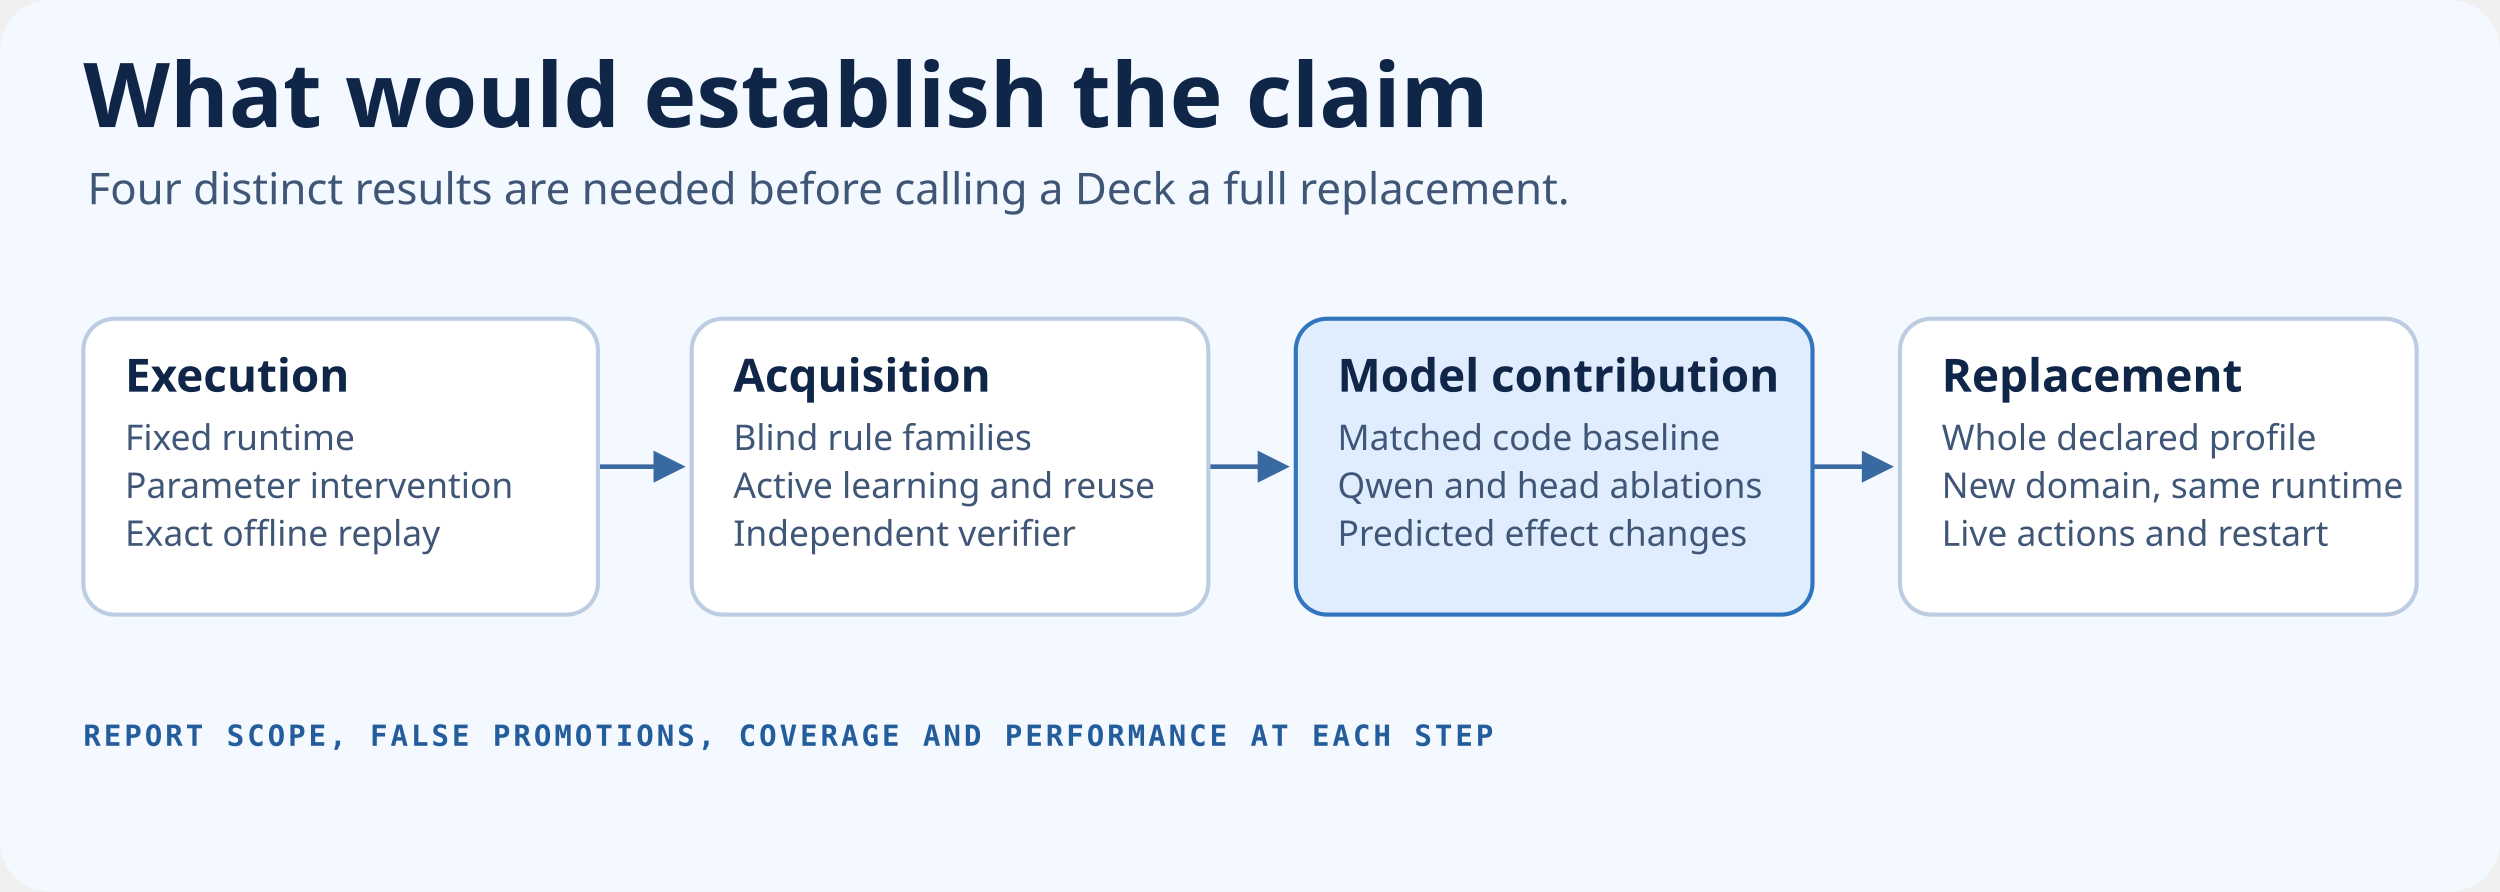
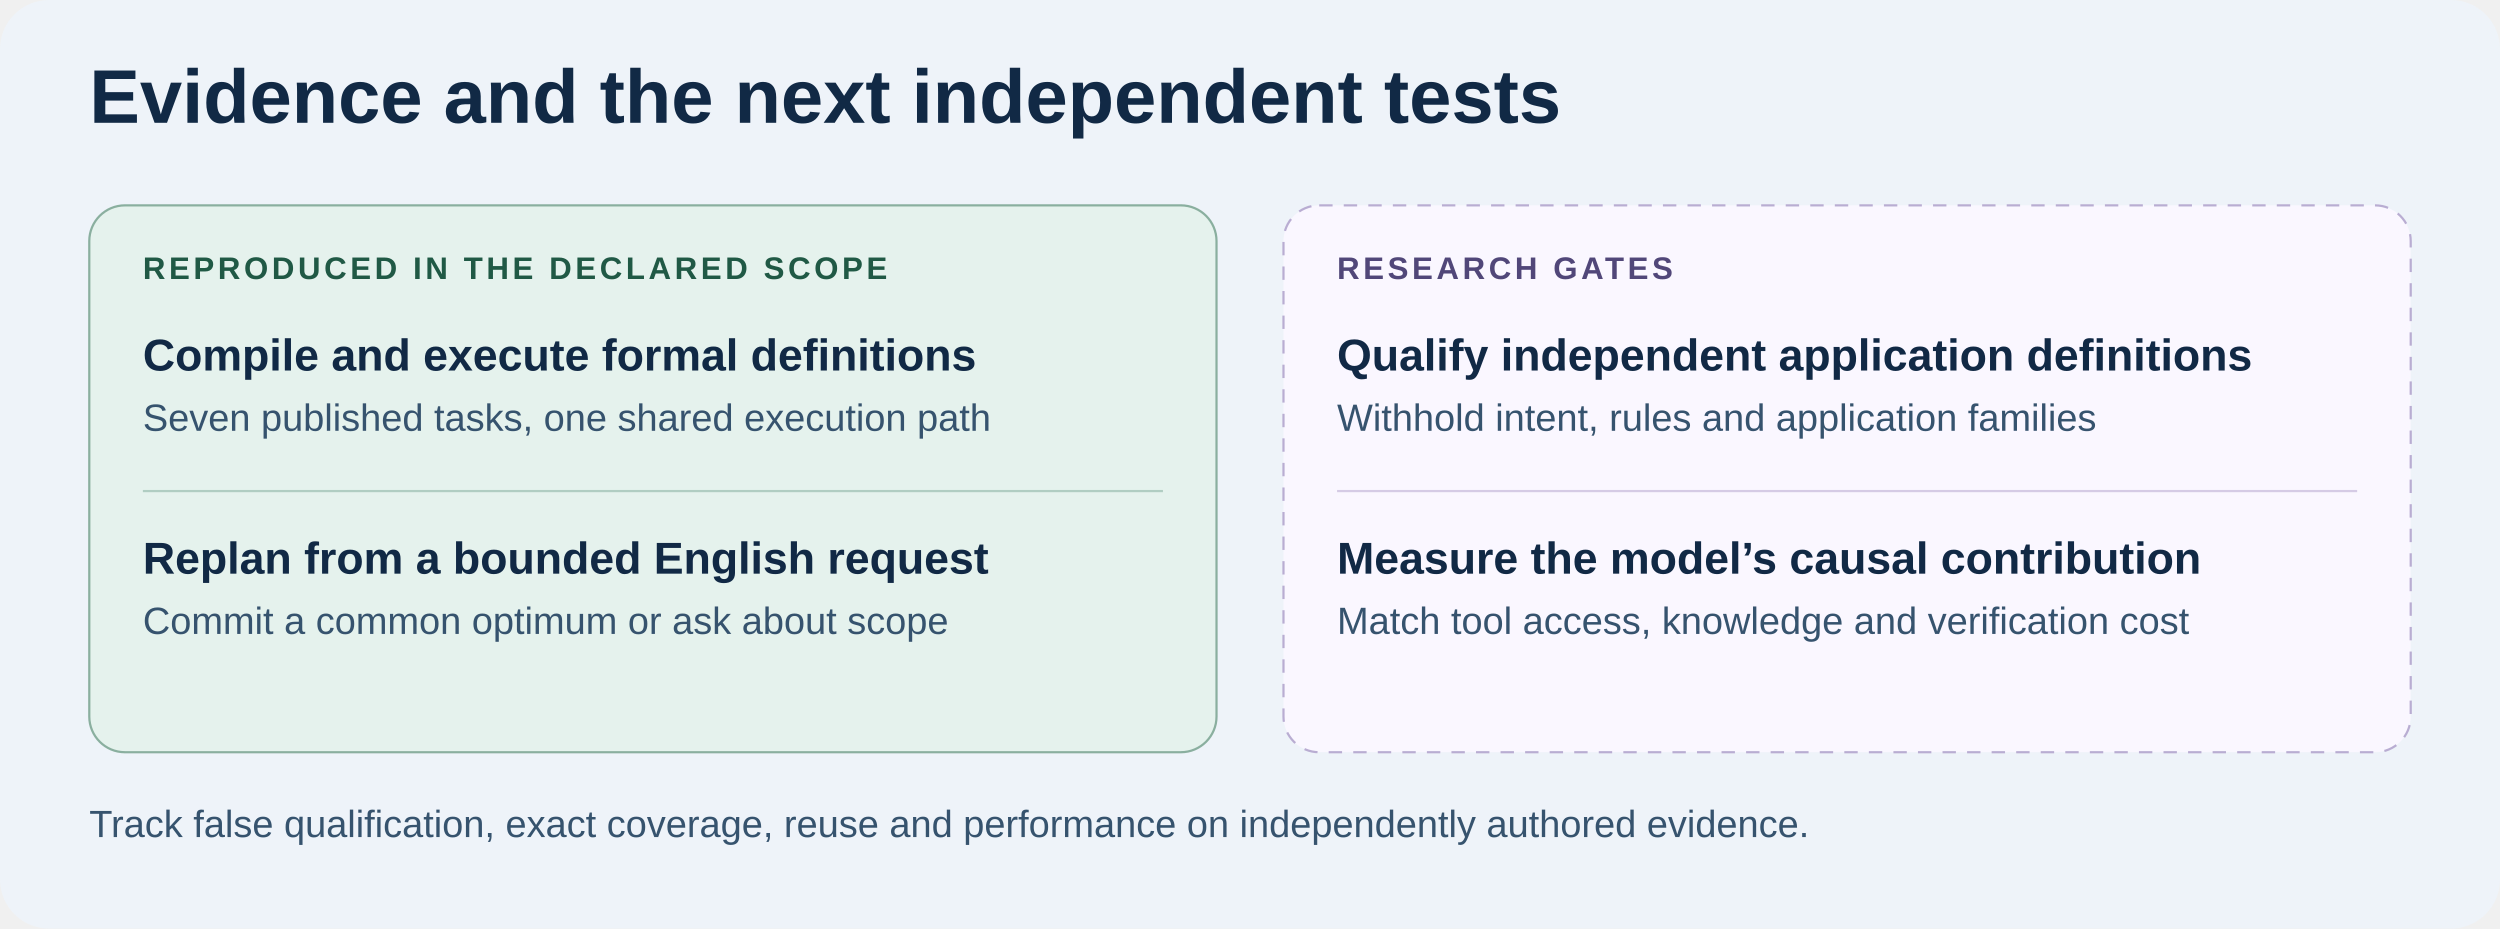
- <svg xmlns="http://www.w3.org/2000/svg" width="1200" height="428" viewBox="0 0 1200 428" role="img" aria-labelledby="title description">
+ <svg xmlns="http://www.w3.org/2000/svg" width="1120" height="416" viewBox="0 0 1120 416" role="img" aria-labelledby="title desc">
  <defs>
-     <marker id="arrow" viewBox="0 0 10 10" refX="8" refY="5" markerWidth="7" markerHeight="7" orient="auto">
-       <path d="M0 0L10 5L0 10Z" fill="#3869a0" />
-     </marker>
    <style>
-       .title{font:700 43px system-ui,sans-serif;fill:#102648}
-       .subtitle{font:21px system-ui,sans-serif;fill:#405676}
-       .name{font:700 22px system-ui,sans-serif;fill:#102648}
-       .detail{font:17px system-ui,sans-serif;fill:#405676}
-       .label{font:700 14px ui-monospace,monospace;letter-spacing:1.4px;fill:#245d9c}
-       .line{stroke:#3869a0;stroke-width:2.2;fill:none;marker-end:url(#arrow)}
-       .secondary{stroke-dasharray:6 5;stroke-width:1.7}
-     </style>
+     .title{font:700 34px 'Helvetica Neue',Arial,sans-serif;fill:#112945}
+     .label{font:700 14px 'Helvetica Neue',Arial,sans-serif;letter-spacing:1.6px;fill:#205945}
+     .pending{fill:#514779}
+     .name{font:700 20px 'Helvetica Neue',Arial,sans-serif;fill:#112945}
+     .copy{font:17px 'Helvetica Neue',Arial,sans-serif;fill:#36536e}
+   </style>
  </defs>
-   <rect width="1200" height="428" rx="24" fill="#f4f8ff" />
-   <text x="40" y="61" class="title" text-anchor="start">What would establish the claim</text>
-   <text x="42" y="98" class="subtitle" text-anchor="start">Four distinct results are needed before calling a Deck a full replacement.</text>
-   <path d="M287 224H326" class="line" />
-   <path d="M580 224H616" class="line" />
-   <path d="M870 224H906" class="line" />
-   <rect x="40" y="153" width="247" height="142" rx="15" fill="white" stroke="#bdcde1" stroke-width="2" />
-   <text x="60" y="188" class="name" text-anchor="start">Execution</text>
-   <text x="60" y="216" class="detail" text-anchor="start">Fixed runtime</text>
-   <text x="60" y="239" class="detail" text-anchor="start">Parameter intervention</text>
-   <text x="60" y="262" class="detail" text-anchor="start">Exact offline replay</text>
-   <rect x="332" y="153" width="248" height="142" rx="15" fill="white" stroke="#bdcde1" stroke-width="2" />
-   <text x="352" y="188" class="name" text-anchor="start">Acquisition</text>
-   <text x="352" y="216" class="detail" text-anchor="start">Blind rule families</text>
-   <text x="352" y="239" class="detail" text-anchor="start">Active learning and reuse</text>
-   <text x="352" y="262" class="detail" text-anchor="start">Independent verifier</text>
-   <rect x="622" y="153" width="248" height="142" rx="15" fill="#e0edff" stroke="#3176bd" stroke-width="2" />
-   <text x="642" y="188" class="name" text-anchor="start">Model contribution</text>
-   <text x="642" y="216" class="detail" text-anchor="start">Matched code baseline</text>
-   <text x="642" y="239" class="detail" text-anchor="start">Qwen and head ablations</text>
-   <text x="642" y="262" class="detail" text-anchor="start">Predicted effect changes</text>
-   <rect x="912" y="153" width="248" height="142" rx="15" fill="white" stroke="#bdcde1" stroke-width="2" />
-   <text x="932" y="188" class="name" text-anchor="start">Replacement</text>
-   <text x="932" y="216" class="detail" text-anchor="start">Whole declared profile</text>
-   <text x="932" y="239" class="detail" text-anchor="start">New domain, same runtime</text>
-   <text x="932" y="262" class="detail" text-anchor="start">Live actions and restart</text>
-   <text x="40" y="358" class="label" text-anchor="start">REPORT SCOPE, FALSE PROMOTIONS, COVERAGE AND PERFORMANCE AT EACH STEP</text>
+   <rect width="1120" height="416" rx="22" fill="#eef3f9" />
+   <text x="40" y="55" class="title">Evidence and the next independent tests</text>
+   <rect x="40" y="92" width="505" height="245" rx="16" fill="#e5f2ed" stroke="#8aaf9f" />
+   <rect x="575" y="92" width="505" height="245" rx="16" fill="#faf7ff" stroke="#b9add2" stroke-dasharray="6 5" />
+   <text x="64" y="125" class="label">REPRODUCED IN THE DECLARED SCOPE</text>
+   <text x="64" y="166" class="name">Compile and execute formal definitions</text>
+   <text x="64" y="193" class="copy">Seven published tasks, one shared execution path</text>
+   <path d="M64 220h457" stroke="#b0cdc2" />
+   <text x="64" y="257" class="name">Replan from a bounded English request</text>
+   <text x="64" y="284" class="copy">Commit a common optimum or ask about scope</text>
+   <text x="599" y="125" class="label pending">RESEARCH GATES</text>
+   <text x="599" y="166" class="name">Qualify independent application definitions</text>
+   <text x="599" y="193" class="copy">Withhold intent, rules and application families</text>
+   <path d="M599 220h457" stroke="#d5cbe5" />
+   <text x="599" y="257" class="name">Measure the model’s causal contribution</text>
+   <text x="599" y="284" class="copy">Match tool access, knowledge and verification cost</text>
+   <text x="40" y="375" class="copy">Track false qualification, exact coverage, reuse and performance on independently authored evidence.</text>
</svg>
